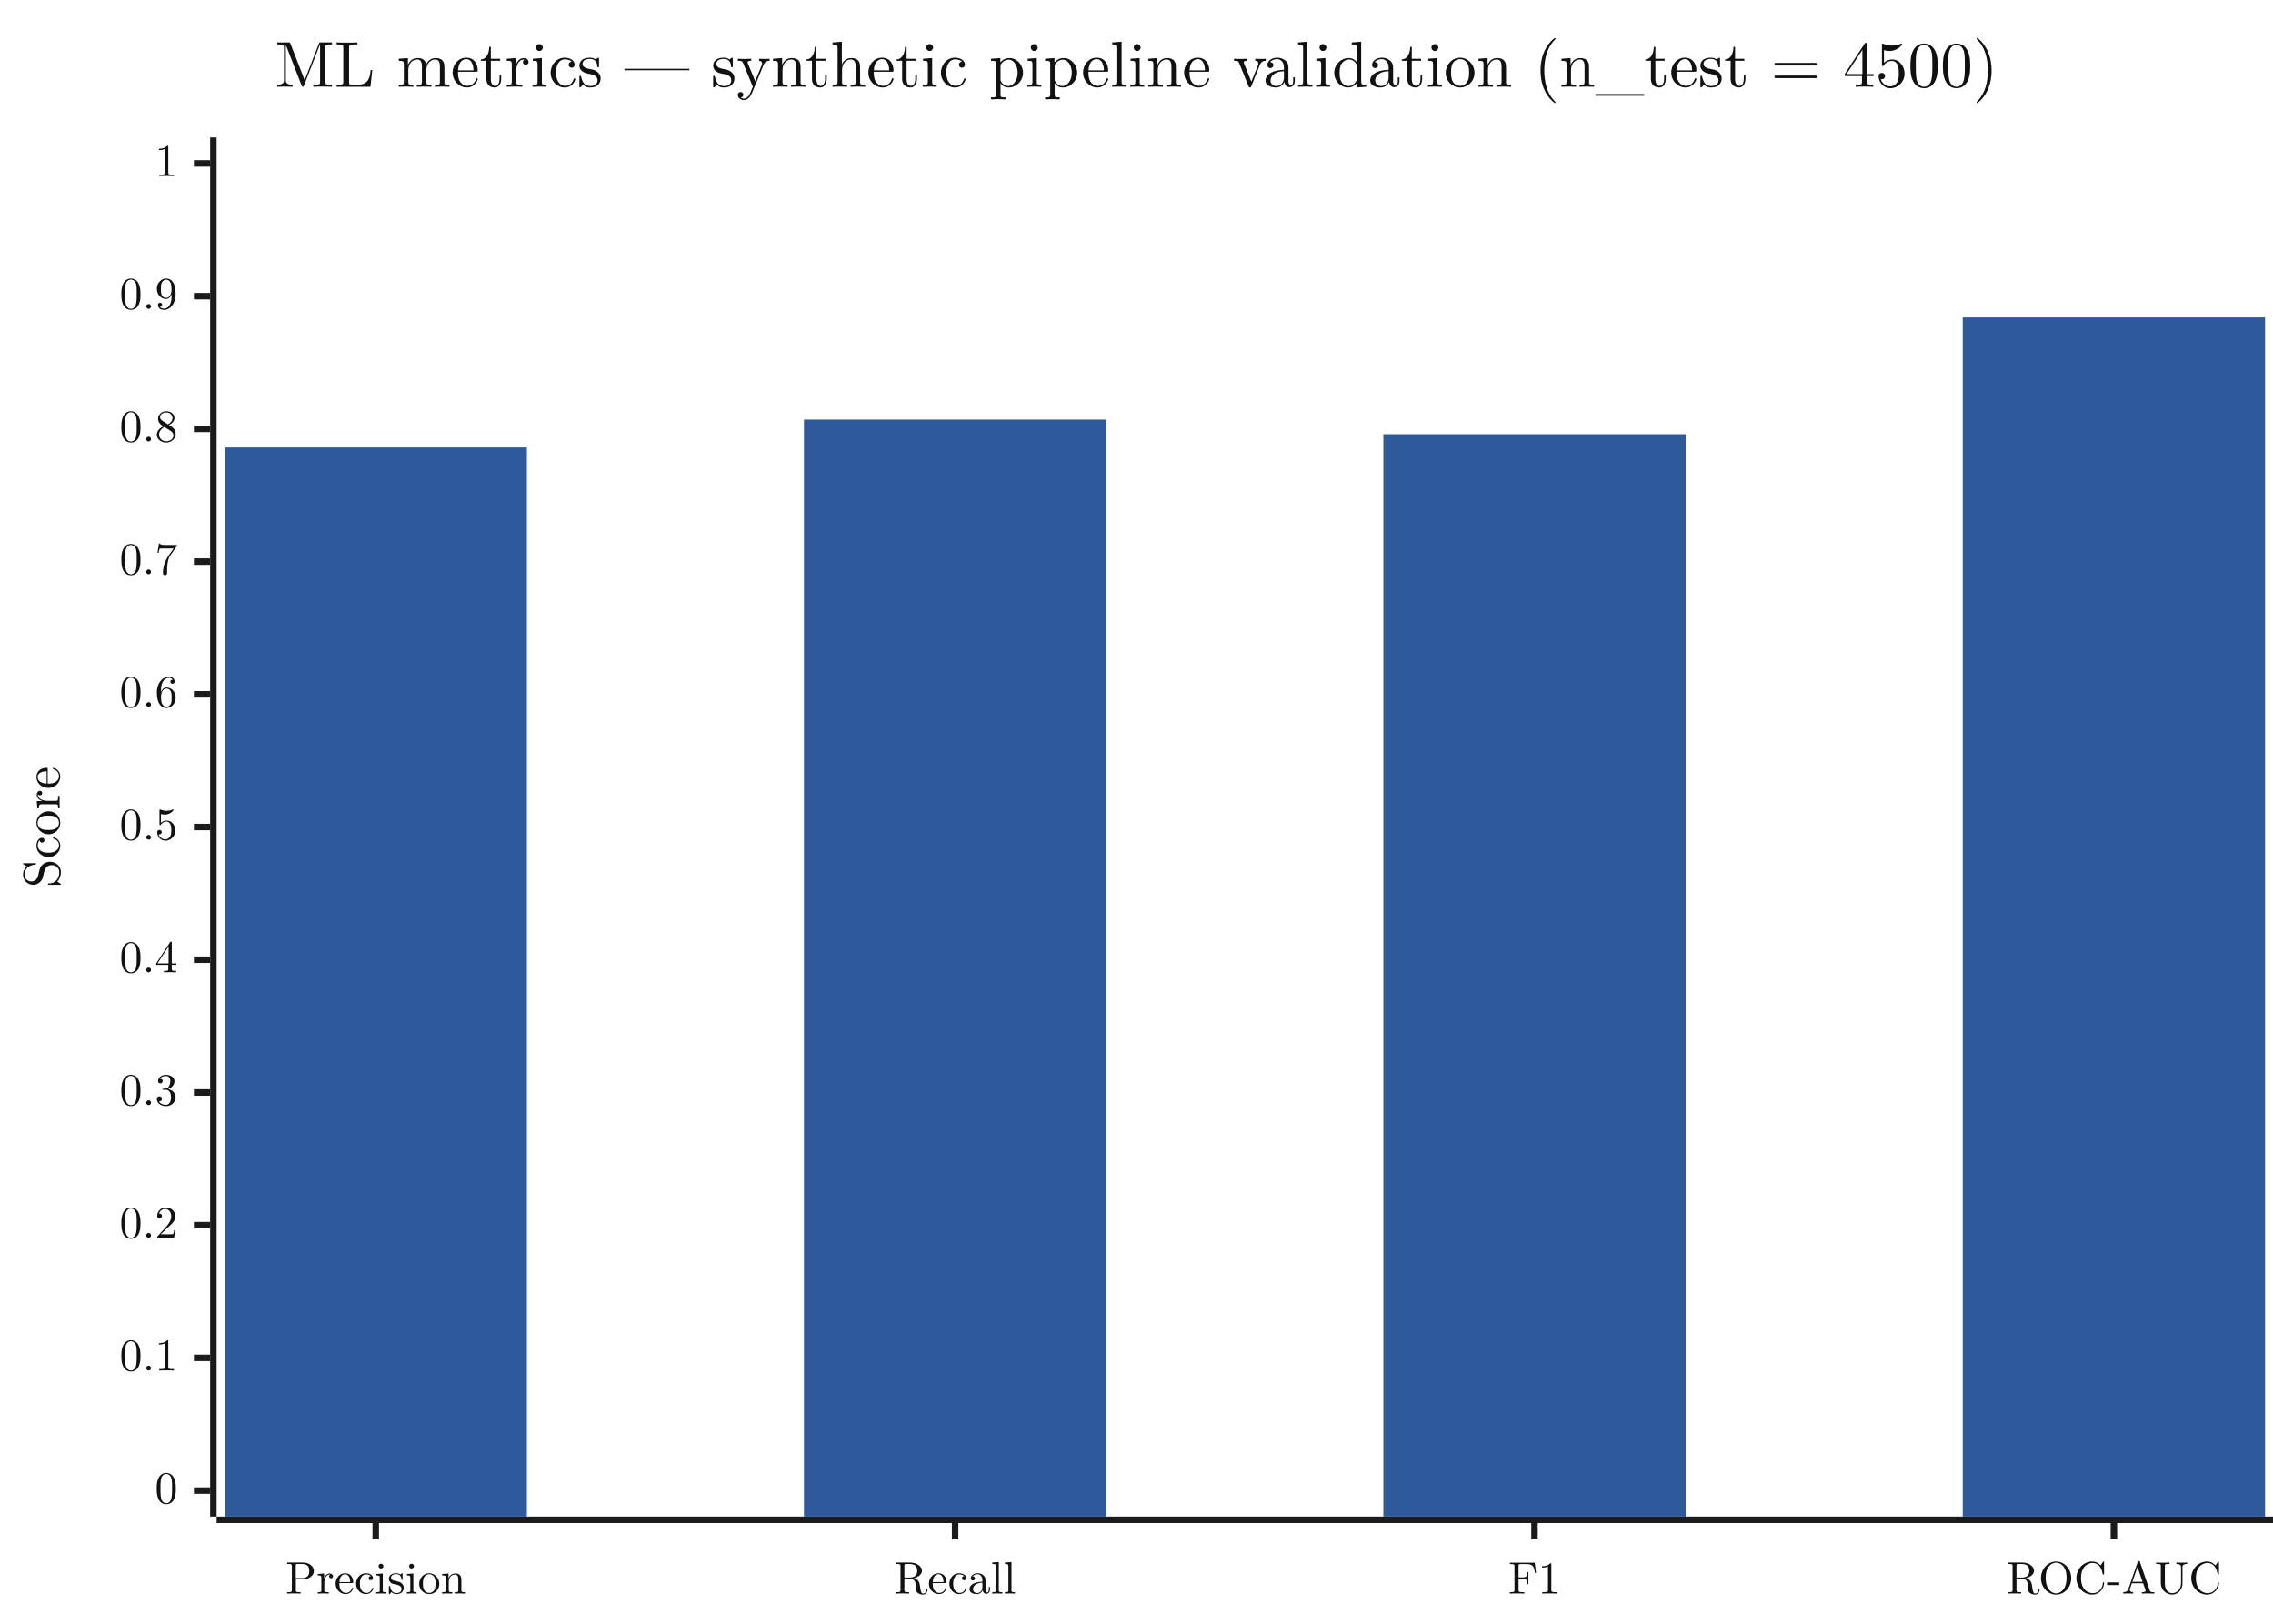
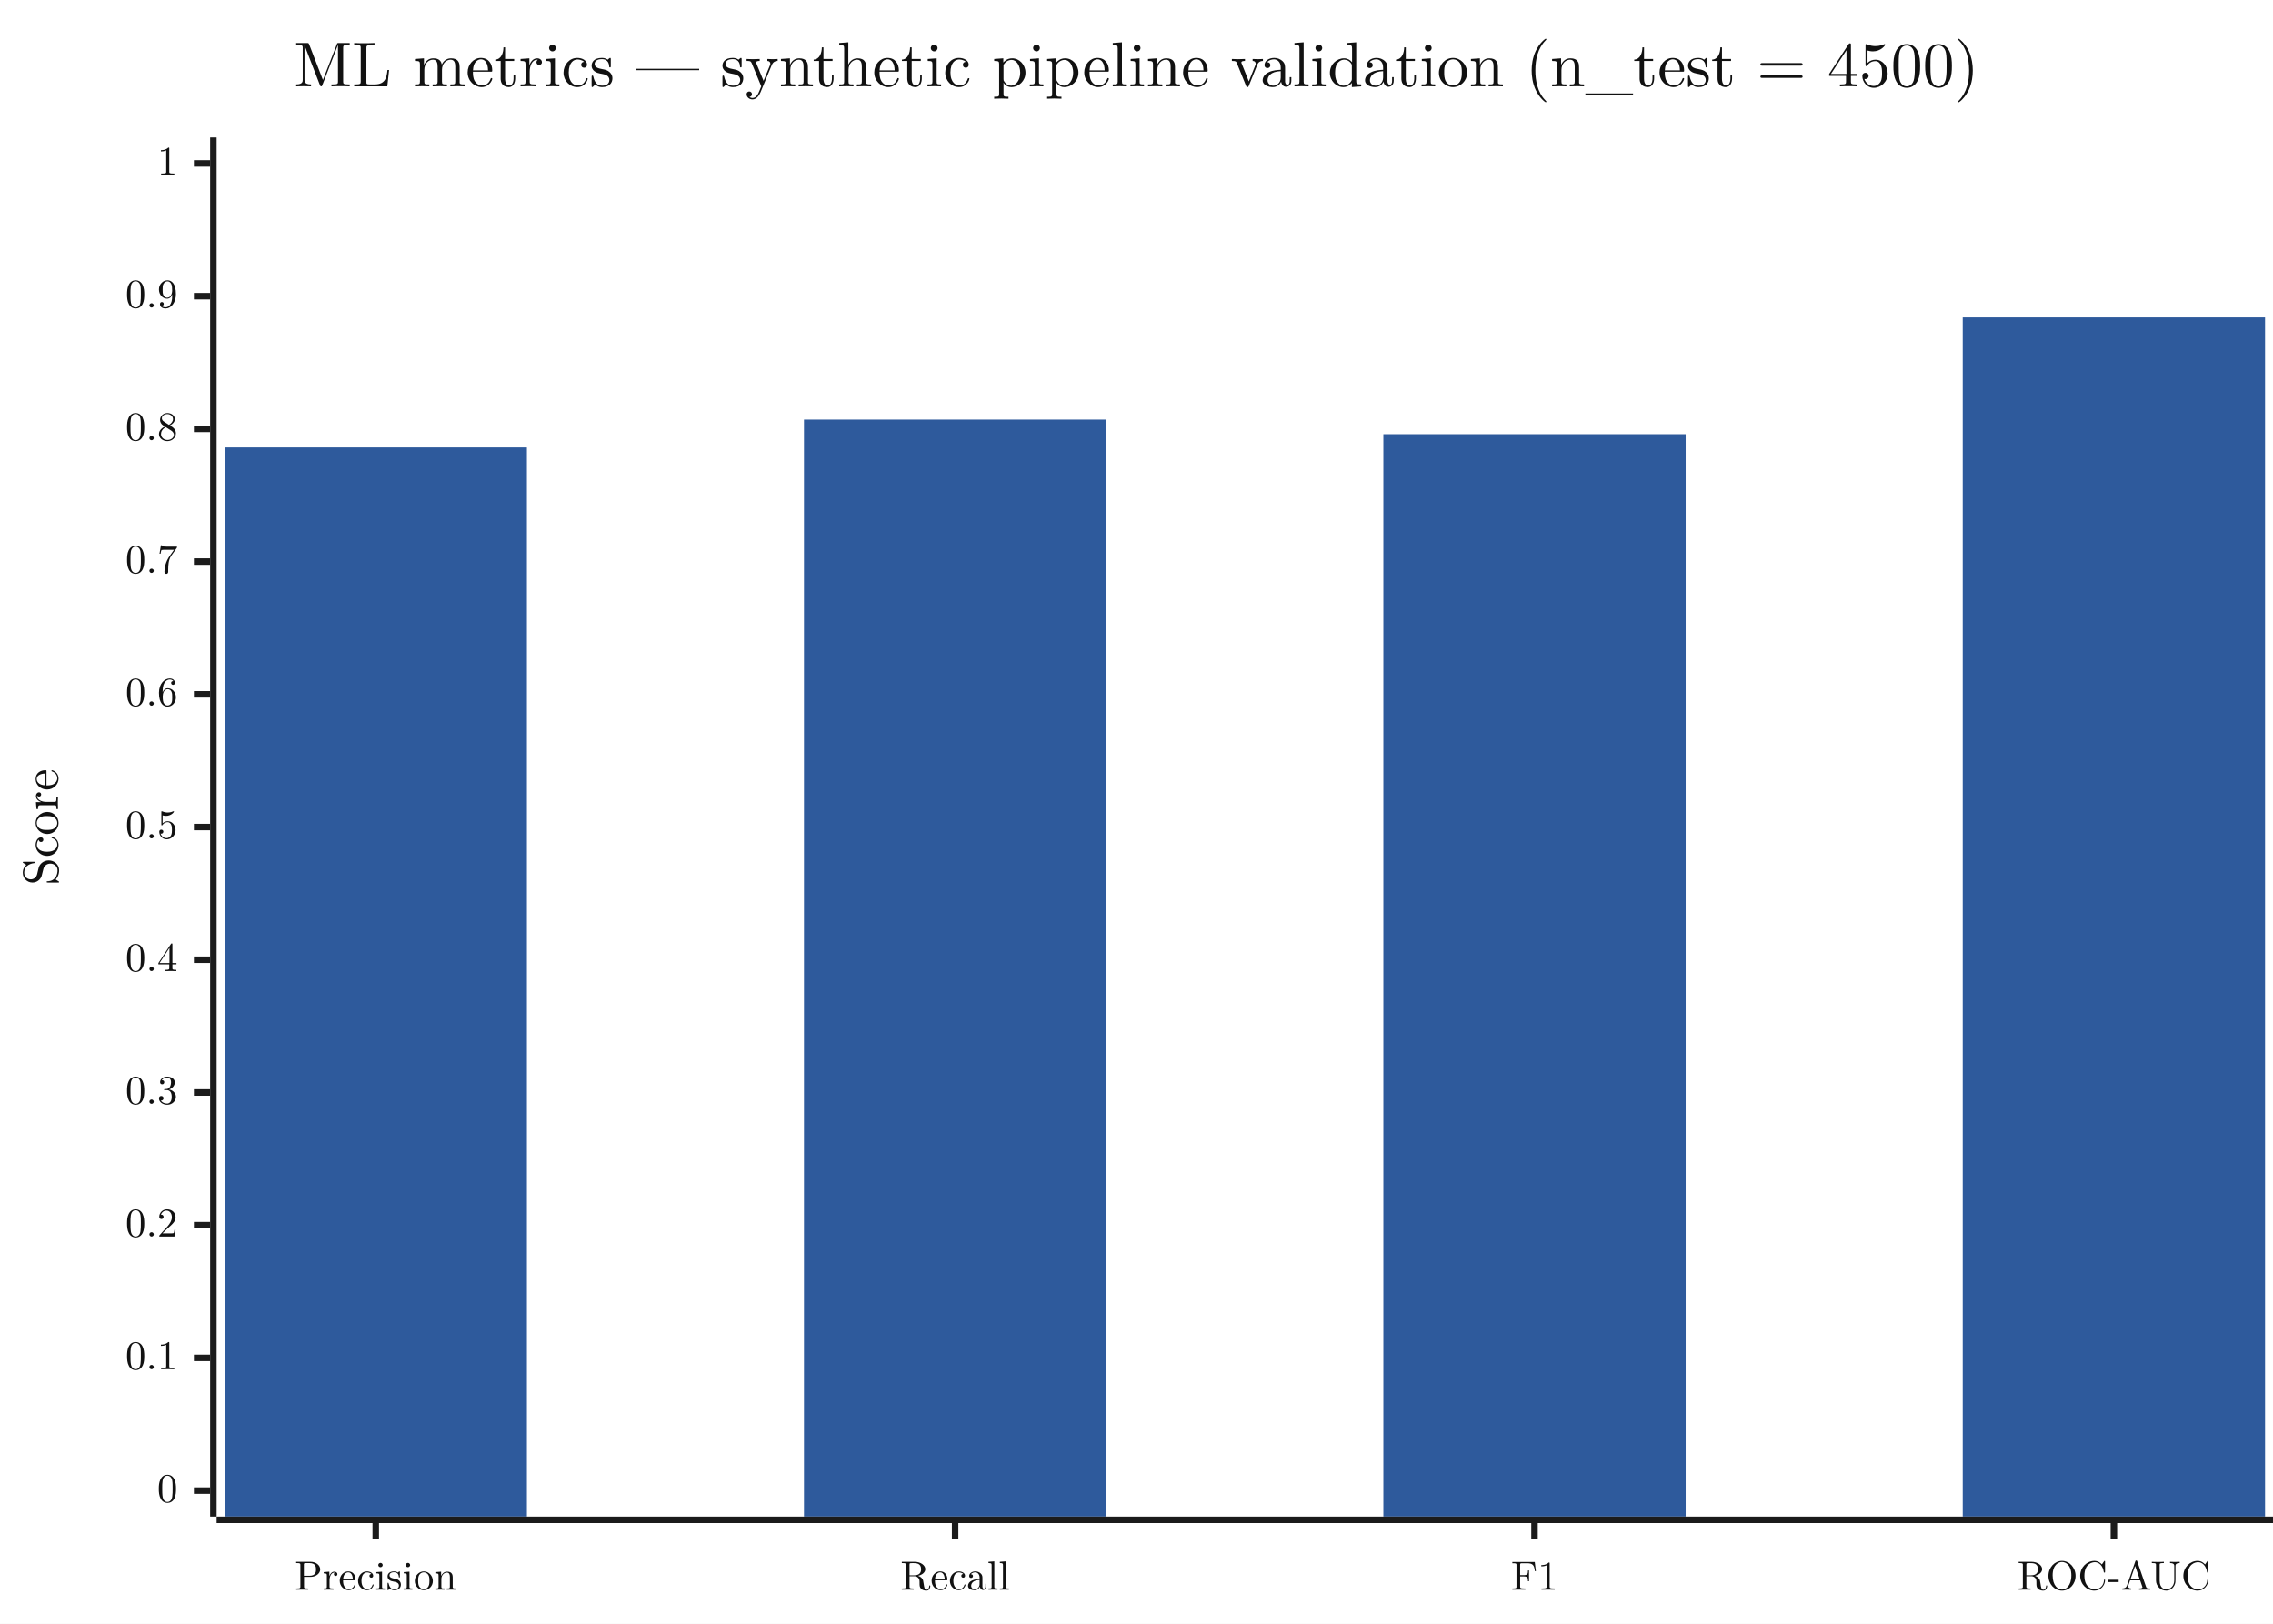
<svg xmlns="http://www.w3.org/2000/svg" id="my-svg" width="100%" style="max-width: 700px; background-color: white;" viewBox="0 0 700 500" role="graphics-document document" aria-roledescription="xychart">
-   <style>#my-svg{font-family:Georgia,'Latin Modern Roman','Times New Roman',serif;font-size:16px;fill:#111111;}@keyframes edge-animation-frame{from{stroke-dashoffset:0;}}@keyframes dash{to{stroke-dashoffset:0;}}#my-svg .edge-animation-slow{stroke-dasharray:9,5!important;stroke-dashoffset:900;animation:dash 50s linear infinite;stroke-linecap:round;}#my-svg .edge-animation-fast{stroke-dasharray:9,5!important;stroke-dashoffset:900;animation:dash 20s linear infinite;stroke-linecap:round;}#my-svg .error-icon{fill:#FFFFFF;}#my-svg .error-text{fill:#111111;stroke:#111111;}#my-svg .edge-thickness-normal{stroke-width:1px;}#my-svg .edge-thickness-thick{stroke-width:3.5px;}#my-svg .edge-pattern-solid{stroke-dasharray:0;}#my-svg .edge-thickness-invisible{stroke-width:0;fill:none;}#my-svg .edge-pattern-dashed{stroke-dasharray:3;}#my-svg .edge-pattern-dotted{stroke-dasharray:2;}#my-svg .marker{fill:#1B1B1B;stroke:#1B1B1B;}#my-svg .marker.cross{stroke:#1B1B1B;}#my-svg svg{font-family:Georgia,'Latin Modern Roman','Times New Roman',serif;font-size:16px;}#my-svg p{margin:0;}#my-svg .node .neo-node{stroke:#1B1B1B;}#my-svg [data-look="neo"].node rect,#my-svg [data-look="neo"].cluster rect,#my-svg [data-look="neo"].node polygon{stroke:url(#my-svg-gradient);filter:drop-shadow( 1px 2px 2px rgba(185,185,185,1));}#my-svg [data-look="neo"].node path{stroke:url(#my-svg-gradient);stroke-width:1px;}#my-svg [data-look="neo"].node .outer-path{filter:drop-shadow( 1px 2px 2px rgba(185,185,185,1));}#my-svg [data-look="neo"].node .neo-line path{stroke:#1B1B1B;filter:none;}#my-svg [data-look="neo"].node circle{stroke:url(#my-svg-gradient);filter:drop-shadow( 1px 2px 2px rgba(185,185,185,1));}#my-svg [data-look="neo"].node circle .state-start{fill:#000000;}#my-svg [data-look="neo"].icon-shape .icon{fill:url(#my-svg-gradient);filter:drop-shadow( 1px 2px 2px rgba(185,185,185,1));}#my-svg [data-look="neo"].icon-shape .icon-neo path{stroke:url(#my-svg-gradient);filter:drop-shadow( 1px 2px 2px rgba(185,185,185,1));}#my-svg .node rect,#my-svg .node polygon,#my-svg .node circle,#my-svg .node ellipse,#my-svg .node path{stroke-width:1.1px;}#my-svg .er.entityBox{stroke-width:1.1px;}#my-svg .edgePath .path{stroke-width:1.1px;}#my-svg .flowchart-link{stroke-width:1.1px;}#my-svg :root{--mermaid-font-family:"trebuchet ms",verdana,arial,sans-serif;}</style>
+   <style>#my-svg{font-family:Georgia,'Latin Modern Roman','Times New Roman',serif;font-size:15.369px;fill:#111111;}@keyframes edge-animation-frame{from{stroke-dashoffset:0;}}@keyframes dash{to{stroke-dashoffset:0;}}#my-svg .edge-animation-slow{stroke-dasharray:9,5!important;stroke-dashoffset:900;animation:dash 50s linear infinite;stroke-linecap:round;}#my-svg .edge-animation-fast{stroke-dasharray:9,5!important;stroke-dashoffset:900;animation:dash 20s linear infinite;stroke-linecap:round;}#my-svg .error-icon{fill:#FFFFFF;}#my-svg .error-text{fill:#111111;stroke:#111111;}#my-svg .edge-thickness-normal{stroke-width:1px;}#my-svg .edge-thickness-thick{stroke-width:3.5px;}#my-svg .edge-pattern-solid{stroke-dasharray:0;}#my-svg .edge-thickness-invisible{stroke-width:0;fill:none;}#my-svg .edge-pattern-dashed{stroke-dasharray:3;}#my-svg .edge-pattern-dotted{stroke-dasharray:2;}#my-svg .marker{fill:#1B1B1B;stroke:#1B1B1B;}#my-svg .marker.cross{stroke:#1B1B1B;}#my-svg svg{font-family:Georgia,'Latin Modern Roman','Times New Roman',serif;font-size:15.369px;}#my-svg p{margin:0;}#my-svg .node .neo-node{stroke:#1B1B1B;}#my-svg [data-look="neo"].node rect,#my-svg [data-look="neo"].cluster rect,#my-svg [data-look="neo"].node polygon{stroke:url(#my-svg-gradient);filter:drop-shadow( 1px 2px 2px rgba(185,185,185,1));}#my-svg [data-look="neo"].node path{stroke:url(#my-svg-gradient);stroke-width:1px;}#my-svg [data-look="neo"].node .outer-path{filter:drop-shadow( 1px 2px 2px rgba(185,185,185,1));}#my-svg [data-look="neo"].node .neo-line path{stroke:#1B1B1B;filter:none;}#my-svg [data-look="neo"].node circle{stroke:url(#my-svg-gradient);filter:drop-shadow( 1px 2px 2px rgba(185,185,185,1));}#my-svg [data-look="neo"].node circle .state-start{fill:#000000;}#my-svg [data-look="neo"].icon-shape .icon{fill:url(#my-svg-gradient);filter:drop-shadow( 1px 2px 2px rgba(185,185,185,1));}#my-svg [data-look="neo"].icon-shape .icon-neo path{stroke:url(#my-svg-gradient);filter:drop-shadow( 1px 2px 2px rgba(185,185,185,1));}#my-svg .node rect,#my-svg .node polygon,#my-svg .node circle,#my-svg .node ellipse,#my-svg .node path{stroke-width:1.1px;}#my-svg .er.entityBox{stroke-width:1.1px;}#my-svg .edgePath .path{stroke-width:1.1px;}#my-svg .flowchart-link{stroke-width:1.1px;}#my-svg :root{--mermaid-font-family:"trebuchet ms",verdana,arial,sans-serif;}</style>
  <g />
  <g class="main">
    <rect width="700" height="500" class="background" fill="#FFFFFF" />
    <g class="chart-title">
-       <text x="0" y="0" fill="#111111" font-size="20" dominant-baseline="middle" text-anchor="middle" transform="translate(350, 21.16797) rotate(0)">ML metrics — synthetic pipeline validation (n_test = 4500)</text>
+       <text x="0" y="0" fill="#111111" font-size="19.561" dominant-baseline="middle" text-anchor="middle" transform="translate(350, 21.16797) rotate(0)">ML metrics — synthetic pipeline validation (n_test = 4500)</text>
    </g>
    <g class="plot">
      <g class="bar-plot-0">
        <rect x="69.169" y="137.79" width="93.1" height="329.21" fill="#2E5A9C" stroke="#2E5A9C" stroke-width="0" />
        <rect x="247.596" y="129.208" width="93.1" height="337.792" fill="#2E5A9C" stroke="#2E5A9C" stroke-width="0" />
        <rect x="426.023" y="133.703" width="93.1" height="333.297" fill="#2E5A9C" stroke="#2E5A9C" stroke-width="0" />
        <rect x="604.45" y="97.741" width="93.1" height="369.259" fill="#2E5A9C" stroke="#2E5A9C" stroke-width="0" />
      </g>
    </g>
    <g class="bottom-axis">
      <g class="axis-line">
        <path d="M 66.719,468 L 700,468" fill="none" stroke="#1B1B1B" stroke-width="2" />
      </g>
      <g class="label">
-         <text x="0" y="0" fill="#111111" font-size="14" dominant-baseline="text-before-edge" text-anchor="middle" transform="translate(115.7188, 479) rotate(0)">Precision</text>
-         <text x="0" y="0" fill="#111111" font-size="14" dominant-baseline="text-before-edge" text-anchor="middle" transform="translate(294.1458, 479) rotate(0)">Recall</text>
-         <text x="0" y="0" fill="#111111" font-size="14" dominant-baseline="text-before-edge" text-anchor="middle" transform="translate(472.5729, 479) rotate(0)">F1</text>
-         <text x="0" y="0" fill="#111111" font-size="14" dominant-baseline="text-before-edge" text-anchor="middle" transform="translate(651, 479) rotate(0)">ROC-AUC</text>
+         <text x="0" y="0" fill="#111111" font-size="12.575" dominant-baseline="text-before-edge" text-anchor="middle" transform="translate(115.7188, 479) rotate(0)">Precision</text>
+         <text x="0" y="0" fill="#111111" font-size="12.575" dominant-baseline="text-before-edge" text-anchor="middle" transform="translate(294.1458, 479) rotate(0)">Recall</text>
+         <text x="0" y="0" fill="#111111" font-size="12.575" dominant-baseline="text-before-edge" text-anchor="middle" transform="translate(472.5729, 479) rotate(0)">F1</text>
+         <text x="0" y="0" fill="#111111" font-size="12.575" dominant-baseline="text-before-edge" text-anchor="middle" transform="translate(651, 479) rotate(0)">ROC-AUC</text>
      </g>
      <g class="ticks">
        <path d="M 115.719,469 L 115.719,474" fill="none" stroke="#1B1B1B" stroke-width="2" />
        <path d="M 294.146,469 L 294.146,474" fill="none" stroke="#1B1B1B" stroke-width="2" />
        <path d="M 472.573,469 L 472.573,474" fill="none" stroke="#1B1B1B" stroke-width="2" />
        <path d="M 651,469 L 651,474" fill="none" stroke="#1B1B1B" stroke-width="2" />
      </g>
    </g>
    <g class="left-axis">
      <g class="axisl-line">
        <path d="M 65.719,42.336 L 65.719,467" fill="none" stroke="#1B1B1B" stroke-width="2" />
      </g>
      <g class="label">
-         <text x="0" y="0" fill="#111111" font-size="14" dominant-baseline="middle" text-anchor="end" transform="translate(54.71875, 50.33594) rotate(0)">1</text>
-         <text x="0" y="0" fill="#111111" font-size="14" dominant-baseline="middle" text-anchor="end" transform="translate(54.71875, 91.20234) rotate(0)">0.9</text>
-         <text x="0" y="0" fill="#111111" font-size="14" dominant-baseline="middle" text-anchor="end" transform="translate(54.71875, 132.0687) rotate(0)">0.8</text>
-         <text x="0" y="0" fill="#111111" font-size="14" dominant-baseline="middle" text-anchor="end" transform="translate(54.71875, 172.9352) rotate(0)">0.7</text>
-         <text x="0" y="0" fill="#111111" font-size="14" dominant-baseline="middle" text-anchor="end" transform="translate(54.71875, 213.8016) rotate(0)">0.6</text>
-         <text x="0" y="0" fill="#111111" font-size="14" dominant-baseline="middle" text-anchor="end" transform="translate(54.71875, 254.668) rotate(0)">0.5</text>
-         <text x="0" y="0" fill="#111111" font-size="14" dominant-baseline="middle" text-anchor="end" transform="translate(54.71875, 295.5344) rotate(0)">0.4</text>
-         <text x="0" y="0" fill="#111111" font-size="14" dominant-baseline="middle" text-anchor="end" transform="translate(54.71875, 336.4008) rotate(0)">0.3</text>
-         <text x="0" y="0" fill="#111111" font-size="14" dominant-baseline="middle" text-anchor="end" transform="translate(54.71875, 377.2672) rotate(0)">0.2</text>
-         <text x="0" y="0" fill="#111111" font-size="14" dominant-baseline="middle" text-anchor="end" transform="translate(54.71875, 418.1336) rotate(0)">0.1</text>
-         <text x="0" y="0" fill="#111111" font-size="14" dominant-baseline="middle" text-anchor="end" transform="translate(54.71875, 459) rotate(0)">0</text>
+         <text x="0" y="0" fill="#111111" font-size="12.575" dominant-baseline="middle" text-anchor="end" transform="translate(54.71875, 50.33594) rotate(0)">1</text>
+         <text x="0" y="0" fill="#111111" font-size="12.575" dominant-baseline="middle" text-anchor="end" transform="translate(54.71875, 91.20234) rotate(0)">0.9</text>
+         <text x="0" y="0" fill="#111111" font-size="12.575" dominant-baseline="middle" text-anchor="end" transform="translate(54.71875, 132.0687) rotate(0)">0.8</text>
+         <text x="0" y="0" fill="#111111" font-size="12.575" dominant-baseline="middle" text-anchor="end" transform="translate(54.71875, 172.9352) rotate(0)">0.7</text>
+         <text x="0" y="0" fill="#111111" font-size="12.575" dominant-baseline="middle" text-anchor="end" transform="translate(54.71875, 213.8016) rotate(0)">0.6</text>
+         <text x="0" y="0" fill="#111111" font-size="12.575" dominant-baseline="middle" text-anchor="end" transform="translate(54.71875, 254.668) rotate(0)">0.5</text>
+         <text x="0" y="0" fill="#111111" font-size="12.575" dominant-baseline="middle" text-anchor="end" transform="translate(54.71875, 295.5344) rotate(0)">0.4</text>
+         <text x="0" y="0" fill="#111111" font-size="12.575" dominant-baseline="middle" text-anchor="end" transform="translate(54.71875, 336.4008) rotate(0)">0.3</text>
+         <text x="0" y="0" fill="#111111" font-size="12.575" dominant-baseline="middle" text-anchor="end" transform="translate(54.71875, 377.2672) rotate(0)">0.2</text>
+         <text x="0" y="0" fill="#111111" font-size="12.575" dominant-baseline="middle" text-anchor="end" transform="translate(54.71875, 418.1336) rotate(0)">0.1</text>
+         <text x="0" y="0" fill="#111111" font-size="12.575" dominant-baseline="middle" text-anchor="end" transform="translate(54.71875, 459) rotate(0)">0</text>
      </g>
      <g class="ticks">
        <path d="M 64.719,50.336 L 59.719,50.336" fill="none" stroke="#1B1B1B" stroke-width="2" />
        <path d="M 64.719,91.202 L 59.719,91.202" fill="none" stroke="#1B1B1B" stroke-width="2" />
        <path d="M 64.719,132.069 L 59.719,132.069" fill="none" stroke="#1B1B1B" stroke-width="2" />
        <path d="M 64.719,172.935 L 59.719,172.935" fill="none" stroke="#1B1B1B" stroke-width="2" />
        <path d="M 64.719,213.802 L 59.719,213.802" fill="none" stroke="#1B1B1B" stroke-width="2" />
        <path d="M 64.719,254.668 L 59.719,254.668" fill="none" stroke="#1B1B1B" stroke-width="2" />
        <path d="M 64.719,295.534 L 59.719,295.534" fill="none" stroke="#1B1B1B" stroke-width="2" />
        <path d="M 64.719,336.401 L 59.719,336.401" fill="none" stroke="#1B1B1B" stroke-width="2" />
        <path d="M 64.719,377.267 L 59.719,377.267" fill="none" stroke="#1B1B1B" stroke-width="2" />
        <path d="M 64.719,418.134 L 59.719,418.134" fill="none" stroke="#1B1B1B" stroke-width="2" />
        <path d="M 64.719,459 L 59.719,459" fill="none" stroke="#1B1B1B" stroke-width="2" />
      </g>
      <g class="title">
-         <text x="0" y="0" fill="#111111" font-size="16" dominant-baseline="text-before-edge" text-anchor="middle" transform="translate(5, 254.668) rotate(270)">Score</text>
+         <text x="0" y="0" fill="#111111" font-size="15.369" dominant-baseline="text-before-edge" text-anchor="middle" transform="translate(5, 254.668) rotate(270)">Score</text>
      </g>
    </g>
  </g>
  <g class="mermaid-tmp-group" />
</svg>
